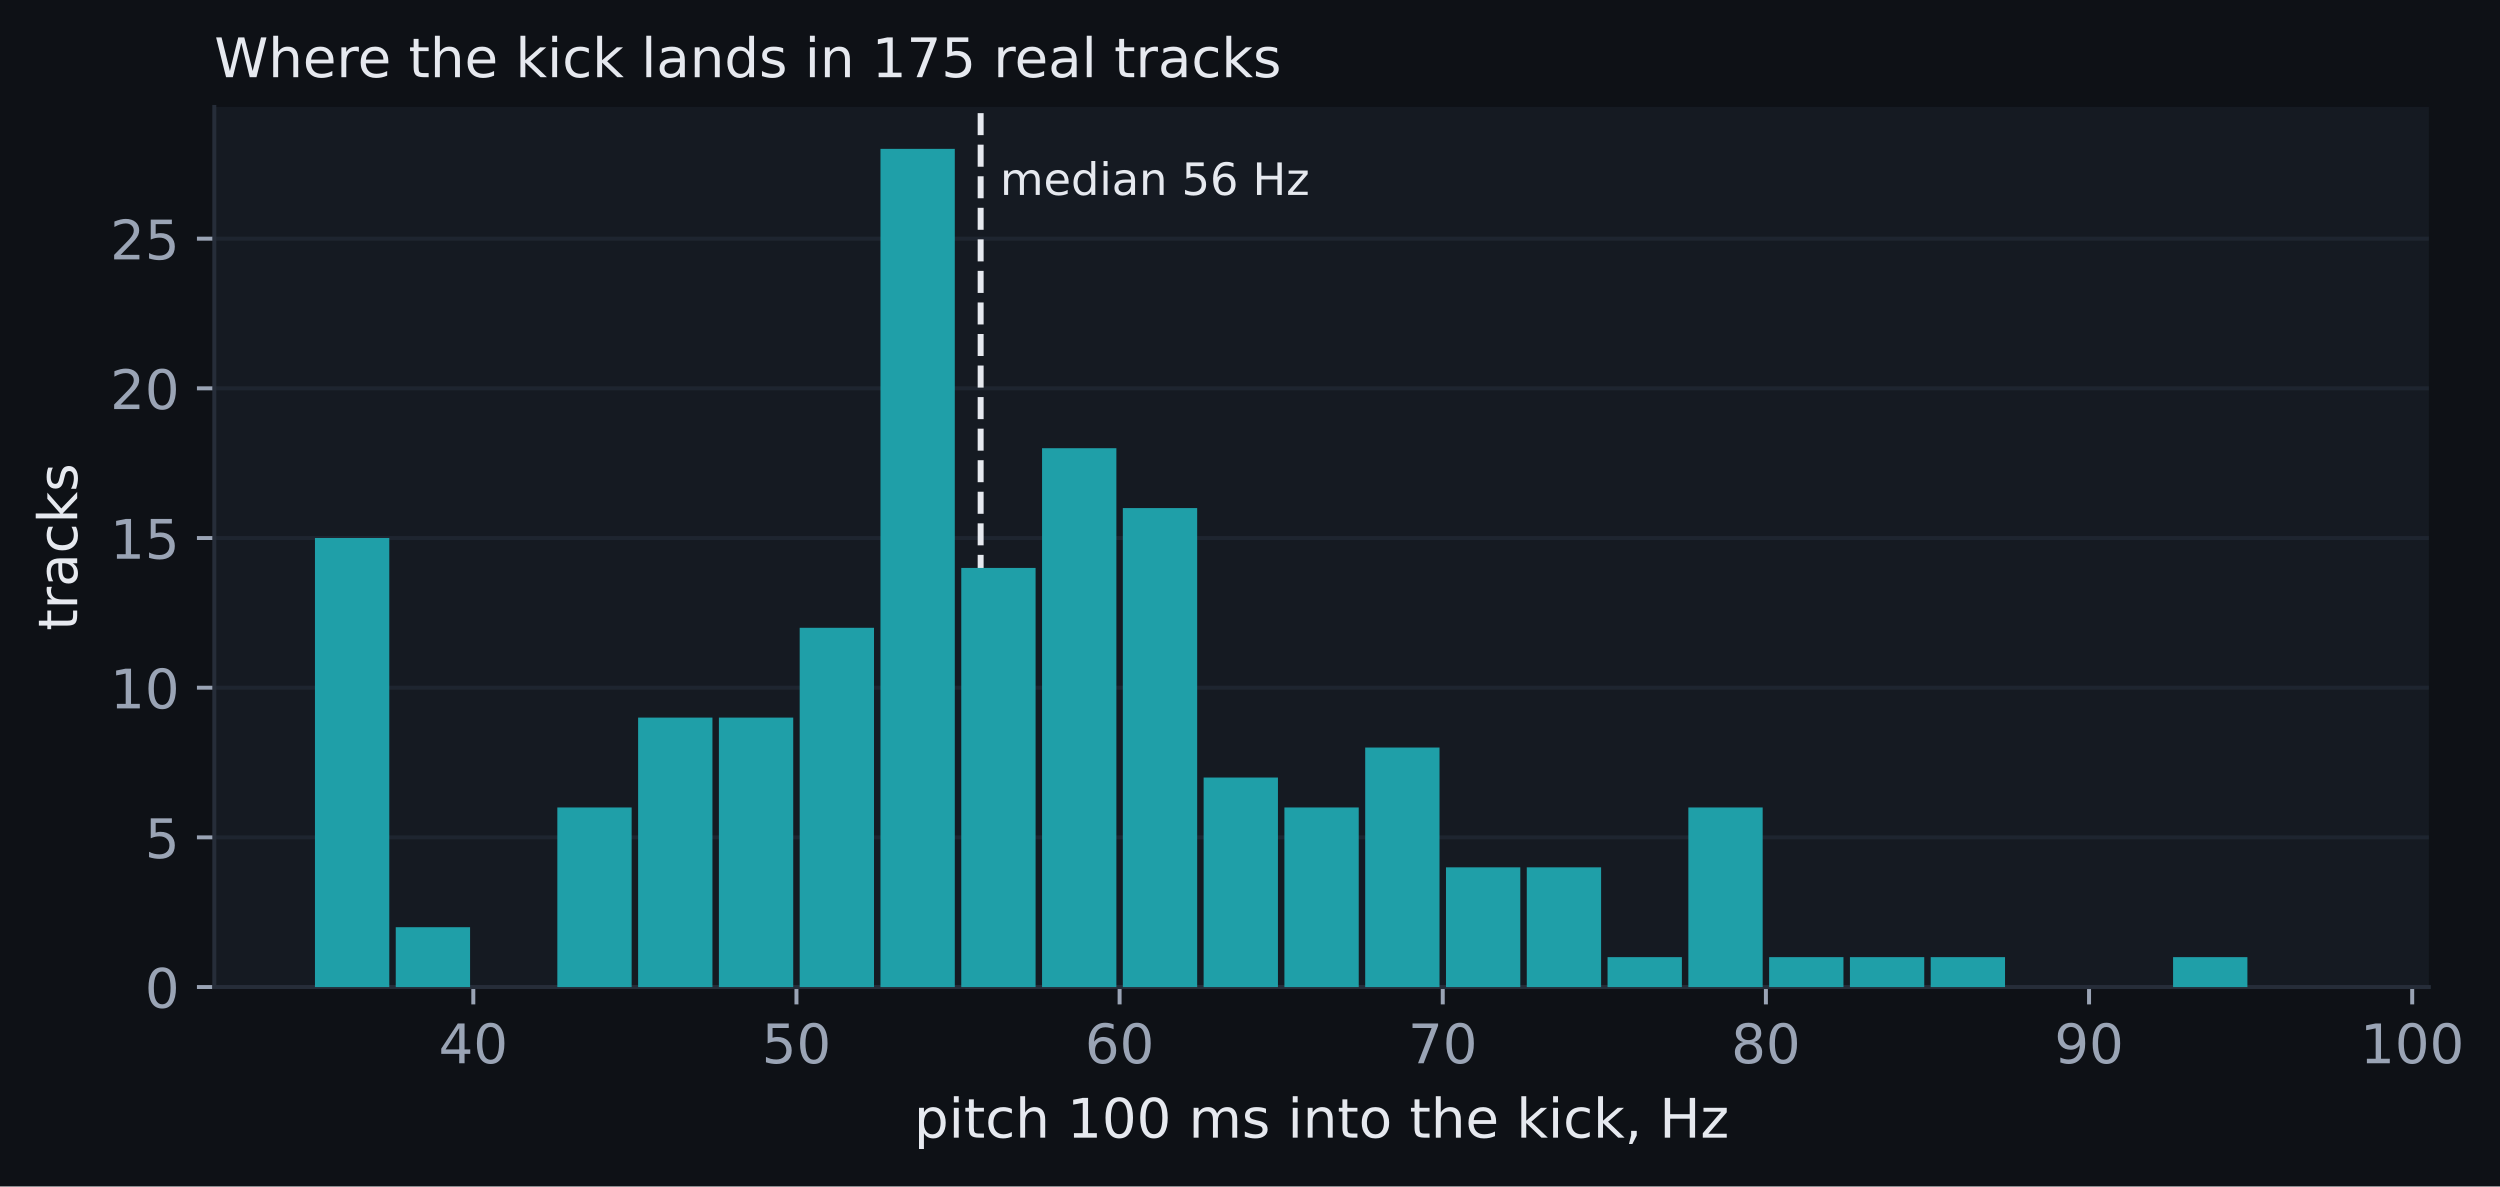
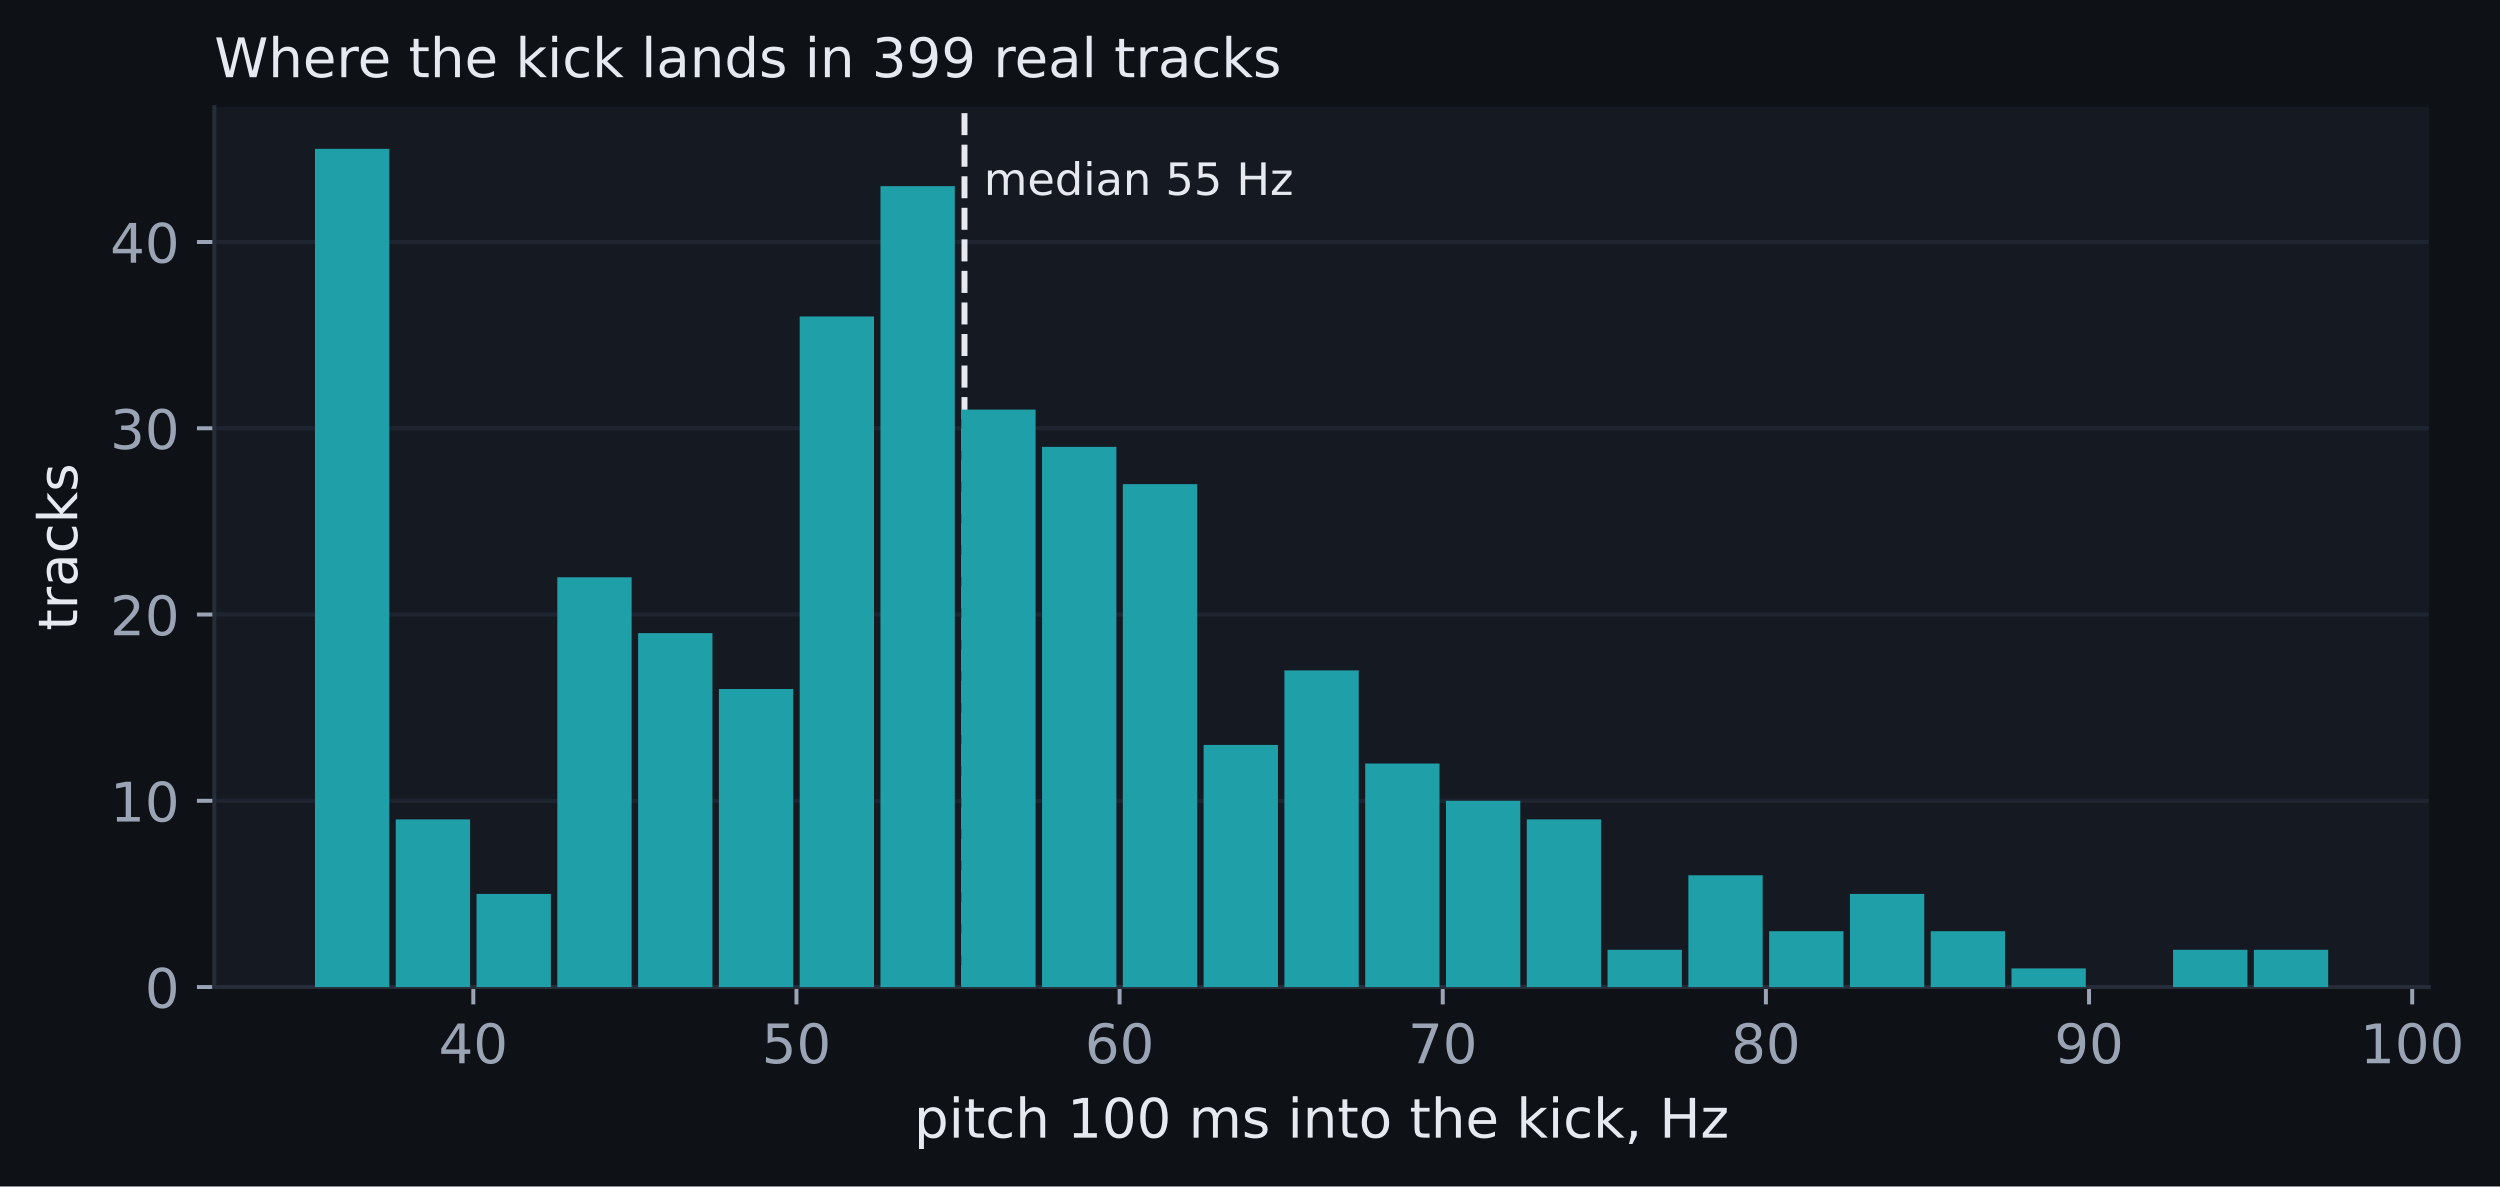
<svg xmlns="http://www.w3.org/2000/svg" xmlns:xlink="http://www.w3.org/1999/xlink" width="503.942pt" height="239.167pt" viewBox="0 0 503.942 239.167" version="1.1">
  <defs>
    <style type="text/css">*{stroke-linejoin: round; stroke-linecap: butt}</style>
  </defs>
  <g id="figure_1">
    <g id="patch_1">
      <path d="M 0 239.167  L 503.942 239.167  L 503.942 0  L 0 0  z " style="fill: #0e1116" />
    </g>
    <g id="axes_1">
      <g id="patch_2">
        <path d="M 43.198 198.966  L 489.598 198.966  L 489.598 21.558  L 43.198 21.558  z " style="fill: #151a22" />
      </g>
      <g id="matplotlib.axis_1">
        <g id="xtick_1">
          <g id="line2d_1">
            <defs>
-               <path id="m2fe161801b" d="M 0 0  L 0 3.5  " style="stroke: #9aa4b5; stroke-width: 0.8" />
+               <path id="m01d16d073d" d="M 0 0  L 0 3.5  " style="stroke: #9aa4b5; stroke-width: 0.8" />
            </defs>
            <g>
-               <use xlink:href="#m2fe161801b" x="95.408" y="198.966" style="fill: #9aa4b5; stroke: #9aa4b5; stroke-width: 0.8" />
+               <use xlink:href="#m01d16d073d" x="95.408" y="198.966" style="fill: #9aa4b5; stroke: #9aa4b5; stroke-width: 0.8" />
            </g>
          </g>
          <g id="text_1">
            <g style="fill: #9aa4b5" transform="translate(88.4088 214.3237) scale(0.11 -0.11)">
              <defs>
                <path id="DejaVuSans-17" d="M 2419 4116  L 825 1625  L 2419 1625  L 2419 4116  z M 2253 4666  L 3047 4666  L 3047 1625  L 3713 1625  L 3713 1100  L 3047 1100  L 3047 0  L 2419 0  L 2419 1100  L 313 1100  L 313 1709  L 2253 4666  z " transform="scale(0.015625)" />
                <path id="DejaVuSans-13" d="M 2034 4250  Q 1547 4250 1301 3770  Q 1056 3291 1056 2328  Q 1056 1369 1301 889  Q 1547 409 2034 409  Q 2525 409 2770 889  Q 3016 1369 3016 2328  Q 3016 3291 2770 3770  Q 2525 4250 2034 4250  z M 2034 4750  Q 2819 4750 3233 4129  Q 3647 3509 3647 2328  Q 3647 1150 3233 529  Q 2819 -91 2034 -91  Q 1250 -91 836 529  Q 422 1150 422 2328  Q 422 3509 836 4129  Q 1250 4750 2034 4750  z " transform="scale(0.015625)" />
              </defs>
              <use xlink:href="#DejaVuSans-17" />
              <use xlink:href="#DejaVuSans-13" transform="translate(63.625 0)" />
            </g>
          </g>
        </g>
        <g id="xtick_2">
          <g id="line2d_2">
            <g>
-               <use xlink:href="#m2fe161801b" x="160.547" y="198.966" style="fill: #9aa4b5; stroke: #9aa4b5; stroke-width: 0.8" />
+               <use xlink:href="#m01d16d073d" x="160.547" y="198.966" style="fill: #9aa4b5; stroke: #9aa4b5; stroke-width: 0.8" />
            </g>
          </g>
          <g id="text_2">
            <g style="fill: #9aa4b5" transform="translate(153.5482 214.3237) scale(0.11 -0.11)">
              <defs>
                <path id="DejaVuSans-18" d="M 691 4666  L 3169 4666  L 3169 4134  L 1269 4134  L 1269 2991  Q 1406 3038 1543 3061  Q 1681 3084 1819 3084  Q 2600 3084 3056 2656  Q 3513 2228 3513 1497  Q 3513 744 3044 326  Q 2575 -91 1722 -91  Q 1428 -91 1123 -41  Q 819 9 494 109  L 494 744  Q 775 591 1075 516  Q 1375 441 1709 441  Q 2250 441 2565 725  Q 2881 1009 2881 1497  Q 2881 1984 2565 2268  Q 2250 2553 1709 2553  Q 1456 2553 1204 2497  Q 953 2441 691 2322  L 691 4666  z " transform="scale(0.015625)" />
              </defs>
              <use xlink:href="#DejaVuSans-18" />
              <use xlink:href="#DejaVuSans-13" transform="translate(63.625 0)" />
            </g>
          </g>
        </g>
        <g id="xtick_3">
          <g id="line2d_3">
            <g>
-               <use xlink:href="#m2fe161801b" x="225.686" y="198.966" style="fill: #9aa4b5; stroke: #9aa4b5; stroke-width: 0.8" />
+               <use xlink:href="#m01d16d073d" x="225.686" y="198.966" style="fill: #9aa4b5; stroke: #9aa4b5; stroke-width: 0.8" />
            </g>
          </g>
          <g id="text_3">
            <g style="fill: #9aa4b5" transform="translate(218.6875 214.3237) scale(0.11 -0.11)">
              <defs>
                <path id="DejaVuSans-19" d="M 2113 2584  Q 1688 2584 1439 2293  Q 1191 2003 1191 1497  Q 1191 994 1439 701  Q 1688 409 2113 409  Q 2538 409 2786 701  Q 3034 994 3034 1497  Q 3034 2003 2786 2293  Q 2538 2584 2113 2584  z M 3366 4563  L 3366 3988  Q 3128 4100 2886 4159  Q 2644 4219 2406 4219  Q 1781 4219 1451 3797  Q 1122 3375 1075 2522  Q 1259 2794 1537 2939  Q 1816 3084 2150 3084  Q 2853 3084 3261 2657  Q 3669 2231 3669 1497  Q 3669 778 3244 343  Q 2819 -91 2113 -91  Q 1303 -91 875 529  Q 447 1150 447 2328  Q 447 3434 972 4092  Q 1497 4750 2381 4750  Q 2619 4750 2861 4703  Q 3103 4656 3366 4563  z " transform="scale(0.015625)" />
              </defs>
              <use xlink:href="#DejaVuSans-19" />
              <use xlink:href="#DejaVuSans-13" transform="translate(63.625 0)" />
            </g>
          </g>
        </g>
        <g id="xtick_4">
          <g id="line2d_4">
            <g>
-               <use xlink:href="#m2fe161801b" x="290.826" y="198.966" style="fill: #9aa4b5; stroke: #9aa4b5; stroke-width: 0.8" />
+               <use xlink:href="#m01d16d073d" x="290.826" y="198.966" style="fill: #9aa4b5; stroke: #9aa4b5; stroke-width: 0.8" />
            </g>
          </g>
          <g id="text_4">
            <g style="fill: #9aa4b5" transform="translate(283.8269 214.3237) scale(0.11 -0.11)">
              <defs>
                <path id="DejaVuSans-1a" d="M 525 4666  L 3525 4666  L 3525 4397  L 1831 0  L 1172 0  L 2766 4134  L 525 4134  L 525 4666  z " transform="scale(0.015625)" />
              </defs>
              <use xlink:href="#DejaVuSans-1a" />
              <use xlink:href="#DejaVuSans-13" transform="translate(63.625 0)" />
            </g>
          </g>
        </g>
        <g id="xtick_5">
          <g id="line2d_5">
            <g>
-               <use xlink:href="#m2fe161801b" x="355.965" y="198.966" style="fill: #9aa4b5; stroke: #9aa4b5; stroke-width: 0.8" />
+               <use xlink:href="#m01d16d073d" x="355.965" y="198.966" style="fill: #9aa4b5; stroke: #9aa4b5; stroke-width: 0.8" />
            </g>
          </g>
          <g id="text_5">
            <g style="fill: #9aa4b5" transform="translate(348.9662 214.3237) scale(0.11 -0.11)">
              <defs>
                <path id="DejaVuSans-1b" d="M 2034 2216  Q 1584 2216 1326 1975  Q 1069 1734 1069 1313  Q 1069 891 1326 650  Q 1584 409 2034 409  Q 2484 409 2743 651  Q 3003 894 3003 1313  Q 3003 1734 2745 1975  Q 2488 2216 2034 2216  z M 1403 2484  Q 997 2584 770 2862  Q 544 3141 544 3541  Q 544 4100 942 4425  Q 1341 4750 2034 4750  Q 2731 4750 3128 4425  Q 3525 4100 3525 3541  Q 3525 3141 3298 2862  Q 3072 2584 2669 2484  Q 3125 2378 3379 2068  Q 3634 1759 3634 1313  Q 3634 634 3220 271  Q 2806 -91 2034 -91  Q 1263 -91 848 271  Q 434 634 434 1313  Q 434 1759 690 2068  Q 947 2378 1403 2484  z M 1172 3481  Q 1172 3119 1398 2916  Q 1625 2713 2034 2713  Q 2441 2713 2670 2916  Q 2900 3119 2900 3481  Q 2900 3844 2670 4047  Q 2441 4250 2034 4250  Q 1625 4250 1398 4047  Q 1172 3844 1172 3481  z " transform="scale(0.015625)" />
              </defs>
              <use xlink:href="#DejaVuSans-1b" />
              <use xlink:href="#DejaVuSans-13" transform="translate(63.625 0)" />
            </g>
          </g>
        </g>
        <g id="xtick_6">
          <g id="line2d_6">
            <g>
-               <use xlink:href="#m2fe161801b" x="421.104" y="198.966" style="fill: #9aa4b5; stroke: #9aa4b5; stroke-width: 0.8" />
+               <use xlink:href="#m01d16d073d" x="421.104" y="198.966" style="fill: #9aa4b5; stroke: #9aa4b5; stroke-width: 0.8" />
            </g>
          </g>
          <g id="text_6">
            <g style="fill: #9aa4b5" transform="translate(414.1056 214.3237) scale(0.11 -0.11)">
              <defs>
                <path id="DejaVuSans-1c" d="M 703 97  L 703 672  Q 941 559 1184 500  Q 1428 441 1663 441  Q 2288 441 2617 861  Q 2947 1281 2994 2138  Q 2813 1869 2534 1725  Q 2256 1581 1919 1581  Q 1219 1581 811 2004  Q 403 2428 403 3163  Q 403 3881 828 4315  Q 1253 4750 1959 4750  Q 2769 4750 3195 4129  Q 3622 3509 3622 2328  Q 3622 1225 3098 567  Q 2575 -91 1691 -91  Q 1453 -91 1209 -44  Q 966 3 703 97  z M 1959 2075  Q 2384 2075 2632 2365  Q 2881 2656 2881 3163  Q 2881 3666 2632 3958  Q 2384 4250 1959 4250  Q 1534 4250 1286 3958  Q 1038 3666 1038 3163  Q 1038 2656 1286 2365  Q 1534 2075 1959 2075  z " transform="scale(0.015625)" />
              </defs>
              <use xlink:href="#DejaVuSans-1c" />
              <use xlink:href="#DejaVuSans-13" transform="translate(63.625 0)" />
            </g>
          </g>
        </g>
        <g id="xtick_7">
          <g id="line2d_7">
            <g>
-               <use xlink:href="#m2fe161801b" x="486.244" y="198.966" style="fill: #9aa4b5; stroke: #9aa4b5; stroke-width: 0.8" />
+               <use xlink:href="#m01d16d073d" x="486.244" y="198.966" style="fill: #9aa4b5; stroke: #9aa4b5; stroke-width: 0.8" />
            </g>
          </g>
          <g id="text_7">
            <g style="fill: #9aa4b5" transform="translate(475.7456 214.3237) scale(0.11 -0.11)">
              <defs>
                <path id="DejaVuSans-14" d="M 794 531  L 1825 531  L 1825 4091  L 703 3866  L 703 4441  L 1819 4666  L 2450 4666  L 2450 531  L 3481 531  L 3481 0  L 794 0  L 794 531  z " transform="scale(0.015625)" />
              </defs>
              <use xlink:href="#DejaVuSans-14" />
              <use xlink:href="#DejaVuSans-13" transform="translate(63.625 0)" />
              <use xlink:href="#DejaVuSans-13" transform="translate(127.25 0)" />
            </g>
          </g>
        </g>
        <g id="text_8">
          <g style="fill: #e6e9ef" transform="translate(184.2507 229.3246) scale(0.11 -0.11)">
            <defs>
              <path id="DejaVuSans-53" d="M 1159 525  L 1159 -1331  L 581 -1331  L 581 3500  L 1159 3500  L 1159 2969  Q 1341 3281 1617 3432  Q 1894 3584 2278 3584  Q 2916 3584 3314 3078  Q 3713 2572 3713 1747  Q 3713 922 3314 415  Q 2916 -91 2278 -91  Q 1894 -91 1617 61  Q 1341 213 1159 525  z M 3116 1747  Q 3116 2381 2855 2742  Q 2594 3103 2138 3103  Q 1681 3103 1420 2742  Q 1159 2381 1159 1747  Q 1159 1113 1420 752  Q 1681 391 2138 391  Q 2594 391 2855 752  Q 3116 1113 3116 1747  z " transform="scale(0.015625)" />
              <path id="DejaVuSans-4c" d="M 603 3500  L 1178 3500  L 1178 0  L 603 0  L 603 3500  z M 603 4863  L 1178 4863  L 1178 4134  L 603 4134  L 603 4863  z " transform="scale(0.015625)" />
              <path id="DejaVuSans-57" d="M 1172 4494  L 1172 3500  L 2356 3500  L 2356 3053  L 1172 3053  L 1172 1153  Q 1172 725 1289 603  Q 1406 481 1766 481  L 2356 481  L 2356 0  L 1766 0  Q 1100 0 847 248  Q 594 497 594 1153  L 594 3053  L 172 3053  L 172 3500  L 594 3500  L 594 4494  L 1172 4494  z " transform="scale(0.015625)" />
              <path id="DejaVuSans-46" d="M 3122 3366  L 3122 2828  Q 2878 2963 2633 3030  Q 2388 3097 2138 3097  Q 1578 3097 1268 2742  Q 959 2388 959 1747  Q 959 1106 1268 751  Q 1578 397 2138 397  Q 2388 397 2633 464  Q 2878 531 3122 666  L 3122 134  Q 2881 22 2623 -34  Q 2366 -91 2075 -91  Q 1284 -91 818 406  Q 353 903 353 1747  Q 353 2603 823 3093  Q 1294 3584 2113 3584  Q 2378 3584 2631 3529  Q 2884 3475 3122 3366  z " transform="scale(0.015625)" />
              <path id="DejaVuSans-4b" d="M 3513 2113  L 3513 0  L 2938 0  L 2938 2094  Q 2938 2591 2744 2837  Q 2550 3084 2163 3084  Q 1697 3084 1428 2787  Q 1159 2491 1159 1978  L 1159 0  L 581 0  L 581 4863  L 1159 4863  L 1159 2956  Q 1366 3272 1645 3428  Q 1925 3584 2291 3584  Q 2894 3584 3203 3211  Q 3513 2838 3513 2113  z " transform="scale(0.015625)" />
              <path id="DejaVuSans-3" transform="scale(0.015625)" />
              <path id="DejaVuSans-50" d="M 3328 2828  Q 3544 3216 3844 3400  Q 4144 3584 4550 3584  Q 5097 3584 5394 3201  Q 5691 2819 5691 2113  L 5691 0  L 5113 0  L 5113 2094  Q 5113 2597 4934 2840  Q 4756 3084 4391 3084  Q 3944 3084 3684 2787  Q 3425 2491 3425 1978  L 3425 0  L 2847 0  L 2847 2094  Q 2847 2600 2669 2842  Q 2491 3084 2119 3084  Q 1678 3084 1418 2786  Q 1159 2488 1159 1978  L 1159 0  L 581 0  L 581 3500  L 1159 3500  L 1159 2956  Q 1356 3278 1631 3431  Q 1906 3584 2284 3584  Q 2666 3584 2933 3390  Q 3200 3197 3328 2828  z " transform="scale(0.015625)" />
              <path id="DejaVuSans-56" d="M 2834 3397  L 2834 2853  Q 2591 2978 2328 3040  Q 2066 3103 1784 3103  Q 1356 3103 1142 2972  Q 928 2841 928 2578  Q 928 2378 1081 2264  Q 1234 2150 1697 2047  L 1894 2003  Q 2506 1872 2764 1633  Q 3022 1394 3022 966  Q 3022 478 2636 193  Q 2250 -91 1575 -91  Q 1294 -91 989 -36  Q 684 19 347 128  L 347 722  Q 666 556 975 473  Q 1284 391 1588 391  Q 1994 391 2212 530  Q 2431 669 2431 922  Q 2431 1156 2273 1281  Q 2116 1406 1581 1522  L 1381 1569  Q 847 1681 609 1914  Q 372 2147 372 2553  Q 372 3047 722 3315  Q 1072 3584 1716 3584  Q 2034 3584 2315 3537  Q 2597 3491 2834 3397  z " transform="scale(0.015625)" />
              <path id="DejaVuSans-51" d="M 3513 2113  L 3513 0  L 2938 0  L 2938 2094  Q 2938 2591 2744 2837  Q 2550 3084 2163 3084  Q 1697 3084 1428 2787  Q 1159 2491 1159 1978  L 1159 0  L 581 0  L 581 3500  L 1159 3500  L 1159 2956  Q 1366 3272 1645 3428  Q 1925 3584 2291 3584  Q 2894 3584 3203 3211  Q 3513 2838 3513 2113  z " transform="scale(0.015625)" />
              <path id="DejaVuSans-52" d="M 1959 3097  Q 1497 3097 1228 2736  Q 959 2375 959 1747  Q 959 1119 1226 758  Q 1494 397 1959 397  Q 2419 397 2687 759  Q 2956 1122 2956 1747  Q 2956 2369 2687 2733  Q 2419 3097 1959 3097  z M 1959 3584  Q 2709 3584 3137 3096  Q 3566 2609 3566 1747  Q 3566 888 3137 398  Q 2709 -91 1959 -91  Q 1206 -91 779 398  Q 353 888 353 1747  Q 353 2609 779 3096  Q 1206 3584 1959 3584  z " transform="scale(0.015625)" />
              <path id="DejaVuSans-48" d="M 3597 1894  L 3597 1613  L 953 1613  Q 991 1019 1311 708  Q 1631 397 2203 397  Q 2534 397 2845 478  Q 3156 559 3463 722  L 3463 178  Q 3153 47 2828 -22  Q 2503 -91 2169 -91  Q 1331 -91 842 396  Q 353 884 353 1716  Q 353 2575 817 3079  Q 1281 3584 2069 3584  Q 2775 3584 3186 3129  Q 3597 2675 3597 1894  z M 3022 2063  Q 3016 2534 2758 2815  Q 2500 3097 2075 3097  Q 1594 3097 1305 2825  Q 1016 2553 972 2059  L 3022 2063  z " transform="scale(0.015625)" />
              <path id="DejaVuSans-4e" d="M 581 4863  L 1159 4863  L 1159 1991  L 2875 3500  L 3609 3500  L 1753 1863  L 3688 0  L 2938 0  L 1159 1709  L 1159 0  L 581 0  L 581 4863  z " transform="scale(0.015625)" />
              <path id="DejaVuSans-f" d="M 750 794  L 1409 794  L 1409 256  L 897 -744  L 494 -744  L 750 256  L 750 794  z " transform="scale(0.015625)" />
              <path id="DejaVuSans-2b" d="M 628 4666  L 1259 4666  L 1259 2753  L 3553 2753  L 3553 4666  L 4184 4666  L 4184 0  L 3553 0  L 3553 2222  L 1259 2222  L 1259 0  L 628 0  L 628 4666  z " transform="scale(0.015625)" />
              <path id="DejaVuSans-5d" d="M 353 3500  L 3084 3500  L 3084 2975  L 922 459  L 3084 459  L 3084 0  L 275 0  L 275 525  L 2438 3041  L 353 3041  L 353 3500  z " transform="scale(0.015625)" />
            </defs>
            <use xlink:href="#DejaVuSans-53" />
            <use xlink:href="#DejaVuSans-4c" transform="translate(63.48438 0)" />
            <use xlink:href="#DejaVuSans-57" transform="translate(91.26562 0)" />
            <use xlink:href="#DejaVuSans-46" transform="translate(130.4688 0)" />
            <use xlink:href="#DejaVuSans-4b" transform="translate(185.4531 0)" />
            <use xlink:href="#DejaVuSans-3" transform="translate(248.8281 0)" />
            <use xlink:href="#DejaVuSans-14" transform="translate(280.6094 0)" />
            <use xlink:href="#DejaVuSans-13" transform="translate(344.2344 0)" />
            <use xlink:href="#DejaVuSans-13" transform="translate(407.8594 0)" />
            <use xlink:href="#DejaVuSans-3" transform="translate(471.4844 0)" />
            <use xlink:href="#DejaVuSans-50" transform="translate(503.2656 0)" />
            <use xlink:href="#DejaVuSans-56" transform="translate(600.6719 0)" />
            <use xlink:href="#DejaVuSans-3" transform="translate(652.7656 0)" />
            <use xlink:href="#DejaVuSans-4c" transform="translate(684.5469 0)" />
            <use xlink:href="#DejaVuSans-51" transform="translate(712.3281 0)" />
            <use xlink:href="#DejaVuSans-57" transform="translate(775.7031 0)" />
            <use xlink:href="#DejaVuSans-52" transform="translate(814.9062 0)" />
            <use xlink:href="#DejaVuSans-3" transform="translate(876.0938 0)" />
            <use xlink:href="#DejaVuSans-57" transform="translate(907.875 0)" />
            <use xlink:href="#DejaVuSans-4b" transform="translate(947.0781 0)" />
            <use xlink:href="#DejaVuSans-48" transform="translate(1010.453 0)" />
            <use xlink:href="#DejaVuSans-3" transform="translate(1071.984 0)" />
            <use xlink:href="#DejaVuSans-4e" transform="translate(1103.766 0)" />
            <use xlink:href="#DejaVuSans-4c" transform="translate(1161.672 0)" />
            <use xlink:href="#DejaVuSans-46" transform="translate(1189.453 0)" />
            <use xlink:href="#DejaVuSans-4e" transform="translate(1244.438 0)" />
            <use xlink:href="#DejaVuSans-f" transform="translate(1302.344 0)" />
            <use xlink:href="#DejaVuSans-3" transform="translate(1334.125 0)" />
            <use xlink:href="#DejaVuSans-2b" transform="translate(1365.906 0)" />
            <use xlink:href="#DejaVuSans-5d" transform="translate(1441.109 0)" />
          </g>
        </g>
      </g>
      <g id="matplotlib.axis_2">
        <g id="ytick_1">
          <g id="line2d_8">
-             <path d="M 43.198 198.966  L 489.598 198.966  " clip-path="url(#pf2249d6b51)" style="fill: none; stroke: #262d39; stroke-opacity: 0.6; stroke-width: 0.8; stroke-linecap: square" />
+             <path d="M 43.198 198.966  L 489.598 198.966  " clip-path="url(#p884775f65f)" style="fill: none; stroke: #262d39; stroke-opacity: 0.6; stroke-width: 0.8; stroke-linecap: square" />
          </g>
          <g id="line2d_9">
            <defs>
-               <path id="madacf8c554" d="M 0 0  L -3.5 0  " style="stroke: #9aa4b5; stroke-width: 0.8" />
+               <path id="m5dcefb93ef" d="M 0 0  L -3.5 0  " style="stroke: #9aa4b5; stroke-width: 0.8" />
            </defs>
            <g>
-               <use xlink:href="#madacf8c554" x="43.198" y="198.966" style="fill: #9aa4b5; stroke: #9aa4b5; stroke-width: 0.8" />
+               <use xlink:href="#m5dcefb93ef" x="43.198" y="198.966" style="fill: #9aa4b5; stroke: #9aa4b5; stroke-width: 0.8" />
            </g>
          </g>
          <g id="text_9">
            <g style="fill: #9aa4b5" transform="translate(29.19961 203.145) scale(0.11 -0.11)">
              <use xlink:href="#DejaVuSans-13" />
            </g>
          </g>
        </g>
        <g id="ytick_2">
          <g id="line2d_10">
-             <path d="M 43.198 168.795  L 489.598 168.795  " clip-path="url(#pf2249d6b51)" style="fill: none; stroke: #262d39; stroke-opacity: 0.6; stroke-width: 0.8; stroke-linecap: square" />
+             <path d="M 43.198 161.42  L 489.598 161.42  " clip-path="url(#p884775f65f)" style="fill: none; stroke: #262d39; stroke-opacity: 0.6; stroke-width: 0.8; stroke-linecap: square" />
          </g>
          <g id="line2d_11">
            <g>
-               <use xlink:href="#madacf8c554" x="43.198" y="168.795" style="fill: #9aa4b5; stroke: #9aa4b5; stroke-width: 0.8" />
+               <use xlink:href="#m5dcefb93ef" x="43.198" y="161.42" style="fill: #9aa4b5; stroke: #9aa4b5; stroke-width: 0.8" />
            </g>
          </g>
          <g id="text_10">
-             <g style="fill: #9aa4b5" transform="translate(29.19961 172.9736) scale(0.11 -0.11)">
-               <use xlink:href="#DejaVuSans-18" />
+             <g style="fill: #9aa4b5" transform="translate(22.20086 165.5983) scale(0.11 -0.11)">
+               <use xlink:href="#DejaVuSans-14" />
+               <use xlink:href="#DejaVuSans-13" transform="translate(63.625 0)" />
            </g>
          </g>
        </g>
        <g id="ytick_3">
          <g id="line2d_12">
-             <path d="M 43.198 138.623  L 489.598 138.623  " clip-path="url(#pf2249d6b51)" style="fill: none; stroke: #262d39; stroke-opacity: 0.6; stroke-width: 0.8; stroke-linecap: square" />
+             <path d="M 43.198 123.873  L 489.598 123.873  " clip-path="url(#p884775f65f)" style="fill: none; stroke: #262d39; stroke-opacity: 0.6; stroke-width: 0.8; stroke-linecap: square" />
          </g>
          <g id="line2d_13">
            <g>
-               <use xlink:href="#madacf8c554" x="43.198" y="138.623" style="fill: #9aa4b5; stroke: #9aa4b5; stroke-width: 0.8" />
+               <use xlink:href="#m5dcefb93ef" x="43.198" y="123.873" style="fill: #9aa4b5; stroke: #9aa4b5; stroke-width: 0.8" />
            </g>
          </g>
          <g id="text_11">
-             <g style="fill: #9aa4b5" transform="translate(22.20086 142.8021) scale(0.11 -0.11)">
-               <use xlink:href="#DejaVuSans-14" />
+             <g style="fill: #9aa4b5" transform="translate(22.20086 128.0517) scale(0.11 -0.11)">
+               <defs>
+                 <path id="DejaVuSans-15" d="M 1228 531  L 3431 531  L 3431 0  L 469 0  L 469 531  Q 828 903 1448 1529  Q 2069 2156 2228 2338  Q 2531 2678 2651 2914  Q 2772 3150 2772 3378  Q 2772 3750 2511 3984  Q 2250 4219 1831 4219  Q 1534 4219 1204 4116  Q 875 4013 500 3803  L 500 4441  Q 881 4594 1212 4672  Q 1544 4750 1819 4750  Q 2544 4750 2975 4387  Q 3406 4025 3406 3419  Q 3406 3131 3298 2873  Q 3191 2616 2906 2266  Q 2828 2175 2409 1742  Q 1991 1309 1228 531  z " transform="scale(0.015625)" />
+               </defs>
+               <use xlink:href="#DejaVuSans-15" />
              <use xlink:href="#DejaVuSans-13" transform="translate(63.625 0)" />
            </g>
          </g>
        </g>
        <g id="ytick_4">
          <g id="line2d_14">
-             <path d="M 43.198 108.452  L 489.598 108.452  " clip-path="url(#pf2249d6b51)" style="fill: none; stroke: #262d39; stroke-opacity: 0.6; stroke-width: 0.8; stroke-linecap: square" />
+             <path d="M 43.198 86.326  L 489.598 86.326  " clip-path="url(#p884775f65f)" style="fill: none; stroke: #262d39; stroke-opacity: 0.6; stroke-width: 0.8; stroke-linecap: square" />
          </g>
          <g id="line2d_15">
            <g>
-               <use xlink:href="#madacf8c554" x="43.198" y="108.452" style="fill: #9aa4b5; stroke: #9aa4b5; stroke-width: 0.8" />
+               <use xlink:href="#m5dcefb93ef" x="43.198" y="86.326" style="fill: #9aa4b5; stroke: #9aa4b5; stroke-width: 0.8" />
            </g>
          </g>
          <g id="text_12">
-             <g style="fill: #9aa4b5" transform="translate(22.20086 112.6307) scale(0.11 -0.11)">
-               <use xlink:href="#DejaVuSans-14" />
-               <use xlink:href="#DejaVuSans-18" transform="translate(63.625 0)" />
+             <g style="fill: #9aa4b5" transform="translate(22.20086 90.50499) scale(0.11 -0.11)">
+               <defs>
+                 <path id="DejaVuSans-16" d="M 2597 2516  Q 3050 2419 3304 2112  Q 3559 1806 3559 1356  Q 3559 666 3084 287  Q 2609 -91 1734 -91  Q 1441 -91 1130 -33  Q 819 25 488 141  L 488 750  Q 750 597 1062 519  Q 1375 441 1716 441  Q 2309 441 2620 675  Q 2931 909 2931 1356  Q 2931 1769 2642 2001  Q 2353 2234 1838 2234  L 1294 2234  L 1294 2753  L 1863 2753  Q 2328 2753 2575 2939  Q 2822 3125 2822 3475  Q 2822 3834 2567 4026  Q 2313 4219 1838 4219  Q 1578 4219 1281 4162  Q 984 4106 628 3988  L 628 4550  Q 988 4650 1302 4700  Q 1616 4750 1894 4750  Q 2613 4750 3031 4423  Q 3450 4097 3450 3541  Q 3450 3153 3228 2886  Q 3006 2619 2597 2516  z " transform="scale(0.015625)" />
+               </defs>
+               <use xlink:href="#DejaVuSans-16" />
+               <use xlink:href="#DejaVuSans-13" transform="translate(63.625 0)" />
            </g>
          </g>
        </g>
        <g id="ytick_5">
          <g id="line2d_16">
-             <path d="M 43.198 78.281  L 489.598 78.281  " clip-path="url(#pf2249d6b51)" style="fill: none; stroke: #262d39; stroke-opacity: 0.6; stroke-width: 0.8; stroke-linecap: square" />
+             <path d="M 43.198 48.78  L 489.598 48.78  " clip-path="url(#p884775f65f)" style="fill: none; stroke: #262d39; stroke-opacity: 0.6; stroke-width: 0.8; stroke-linecap: square" />
          </g>
          <g id="line2d_17">
            <g>
-               <use xlink:href="#madacf8c554" x="43.198" y="78.281" style="fill: #9aa4b5; stroke: #9aa4b5; stroke-width: 0.8" />
+               <use xlink:href="#m5dcefb93ef" x="43.198" y="48.78" style="fill: #9aa4b5; stroke: #9aa4b5; stroke-width: 0.8" />
            </g>
          </g>
          <g id="text_13">
-             <g style="fill: #9aa4b5" transform="translate(22.20086 82.45928) scale(0.11 -0.11)">
-               <defs>
-                 <path id="DejaVuSans-15" d="M 1228 531  L 3431 531  L 3431 0  L 469 0  L 469 531  Q 828 903 1448 1529  Q 2069 2156 2228 2338  Q 2531 2678 2651 2914  Q 2772 3150 2772 3378  Q 2772 3750 2511 3984  Q 2250 4219 1831 4219  Q 1534 4219 1204 4116  Q 875 4013 500 3803  L 500 4441  Q 881 4594 1212 4672  Q 1544 4750 1819 4750  Q 2544 4750 2975 4387  Q 3406 4025 3406 3419  Q 3406 3131 3298 2873  Q 3191 2616 2906 2266  Q 2828 2175 2409 1742  Q 1991 1309 1228 531  z " transform="scale(0.015625)" />
-               </defs>
-               <use xlink:href="#DejaVuSans-15" />
-               <use xlink:href="#DejaVuSans-13" transform="translate(63.625 0)" />
-             </g>
-           </g>
-         </g>
-         <g id="ytick_6">
-           <g id="line2d_18">
-             <path d="M 43.198 48.109  L 489.598 48.109  " clip-path="url(#pf2249d6b51)" style="fill: none; stroke: #262d39; stroke-opacity: 0.6; stroke-width: 0.8; stroke-linecap: square" />
-           </g>
-           <g id="line2d_19">
-             <g>
-               <use xlink:href="#madacf8c554" x="43.198" y="48.109" style="fill: #9aa4b5; stroke: #9aa4b5; stroke-width: 0.8" />
-             </g>
-           </g>
-           <g id="text_14">
-             <g style="fill: #9aa4b5" transform="translate(22.20086 52.28785) scale(0.11 -0.11)">
-               <use xlink:href="#DejaVuSans-15" />
-               <use xlink:href="#DejaVuSans-18" transform="translate(63.625 0)" />
-             </g>
-           </g>
-         </g>
-         <g id="text_15">
+             <g style="fill: #9aa4b5" transform="translate(22.20086 52.95833) scale(0.11 -0.11)">
+               <use xlink:href="#DejaVuSans-17" />
+               <use xlink:href="#DejaVuSans-13" transform="translate(63.625 0)" />
+             </g>
+           </g>
+         </g>
+         <g id="text_14">
          <g style="fill: #e6e9ef" transform="translate(15.55828 127.1241) rotate(-90) scale(0.11 -0.11)">
            <defs>
              <path id="DejaVuSans-55" d="M 2631 2963  Q 2534 3019 2420 3045  Q 2306 3072 2169 3072  Q 1681 3072 1420 2755  Q 1159 2438 1159 1844  L 1159 0  L 581 0  L 581 3500  L 1159 3500  L 1159 2956  Q 1341 3275 1631 3429  Q 1922 3584 2338 3584  Q 2397 3584 2469 3576  Q 2541 3569 2628 3553  L 2631 2963  z " transform="scale(0.015625)" />
              <path id="DejaVuSans-44" d="M 2194 1759  Q 1497 1759 1228 1600  Q 959 1441 959 1056  Q 959 750 1161 570  Q 1363 391 1709 391  Q 2188 391 2477 730  Q 2766 1069 2766 1631  L 2766 1759  L 2194 1759  z M 3341 1997  L 3341 0  L 2766 0  L 2766 531  Q 2569 213 2275 61  Q 1981 -91 1556 -91  Q 1019 -91 701 211  Q 384 513 384 1019  Q 384 1609 779 1909  Q 1175 2209 1959 2209  L 2766 2209  L 2766 2266  Q 2766 2663 2505 2880  Q 2244 3097 1772 3097  Q 1472 3097 1187 3025  Q 903 2953 641 2809  L 641 3341  Q 956 3463 1253 3523  Q 1550 3584 1831 3584  Q 2591 3584 2966 3190  Q 3341 2797 3341 1997  z " transform="scale(0.015625)" />
            </defs>
            <use xlink:href="#DejaVuSans-57" />
            <use xlink:href="#DejaVuSans-55" transform="translate(39.20312 0)" />
            <use xlink:href="#DejaVuSans-44" transform="translate(80.3125 0)" />
            <use xlink:href="#DejaVuSans-46" transform="translate(141.5938 0)" />
            <use xlink:href="#DejaVuSans-4e" transform="translate(196.5781 0)" />
            <use xlink:href="#DejaVuSans-56" transform="translate(254.4844 0)" />
          </g>
        </g>
      </g>
-       <g id="line2d_20">
-         <path d="M 197.676 198.966  L 197.676 21.558  " clip-path="url(#pf2249d6b51)" style="fill: none; stroke-dasharray: 4.44,1.92; stroke-dashoffset: 0; stroke: #e6e9ef; stroke-width: 1.2" />
+       <g id="line2d_18">
+         <path d="M 194.419 198.966  L 194.419 21.558  " clip-path="url(#p884775f65f)" style="fill: none; stroke-dasharray: 4.44,1.92; stroke-dashoffset: 0; stroke: #e6e9ef; stroke-width: 1.2" />
      </g>
      <g id="patch_3">
        <path d="M 43.198 198.966  L 43.198 21.558  " style="fill: none; stroke: #262d39; stroke-width: 0.8; stroke-linejoin: miter; stroke-linecap: square" />
      </g>
      <g id="patch_4">
        <path d="M 43.198 198.966  L 489.598 198.966  " style="fill: none; stroke: #262d39; stroke-width: 0.8; stroke-linejoin: miter; stroke-linecap: square" />
      </g>
      <g id="patch_5">
-         <path d="M 63.489 198.966  L 78.471 198.966  L 78.471 108.452  L 63.489 108.452  z " clip-path="url(#pf2249d6b51)" style="fill: #1f9fa8" />
+         <path d="M 63.489 198.966  L 78.471 198.966  L 78.471 30.006  L 63.489 30.006  z " clip-path="url(#p884775f65f)" style="fill: #1f9fa8" />
      </g>
      <g id="patch_6">
-         <path d="M 79.774 198.966  L 94.756 198.966  L 94.756 186.898  L 79.774 186.898  z " clip-path="url(#pf2249d6b51)" style="fill: #1f9fa8" />
+         <path d="M 79.774 198.966  L 94.756 198.966  L 94.756 165.174  L 79.774 165.174  z " clip-path="url(#p884775f65f)" style="fill: #1f9fa8" />
      </g>
      <g id="patch_7">
-         <path d="M 96.059 198.966  L 111.041 198.966  L 111.041 198.966  L 96.059 198.966  z " clip-path="url(#pf2249d6b51)" style="fill: #1f9fa8" />
+         <path d="M 96.059 198.966  L 111.041 198.966  L 111.041 180.193  L 96.059 180.193  z " clip-path="url(#p884775f65f)" style="fill: #1f9fa8" />
      </g>
      <g id="patch_8">
-         <path d="M 112.344 198.966  L 127.326 198.966  L 127.326 162.761  L 112.344 162.761  z " clip-path="url(#pf2249d6b51)" style="fill: #1f9fa8" />
+         <path d="M 112.344 198.966  L 127.326 198.966  L 127.326 116.364  L 112.344 116.364  z " clip-path="url(#p884775f65f)" style="fill: #1f9fa8" />
      </g>
      <g id="patch_9">
-         <path d="M 128.629 198.966  L 143.611 198.966  L 143.611 144.658  L 128.629 144.658  z " clip-path="url(#pf2249d6b51)" style="fill: #1f9fa8" />
+         <path d="M 128.629 198.966  L 143.611 198.966  L 143.611 127.628  L 128.629 127.628  z " clip-path="url(#p884775f65f)" style="fill: #1f9fa8" />
      </g>
      <g id="patch_10">
-         <path d="M 144.913 198.966  L 159.896 198.966  L 159.896 144.658  L 144.913 144.658  z " clip-path="url(#pf2249d6b51)" style="fill: #1f9fa8" />
+         <path d="M 144.913 198.966  L 159.896 198.966  L 159.896 138.892  L 144.913 138.892  z " clip-path="url(#p884775f65f)" style="fill: #1f9fa8" />
      </g>
      <g id="patch_11">
-         <path d="M 161.198 198.966  L 176.18 198.966  L 176.18 126.555  L 161.198 126.555  z " clip-path="url(#pf2249d6b51)" style="fill: #1f9fa8" />
+         <path d="M 161.198 198.966  L 176.18 198.966  L 176.18 63.798  L 161.198 63.798  z " clip-path="url(#p884775f65f)" style="fill: #1f9fa8" />
      </g>
      <g id="patch_12">
-         <path d="M 177.483 198.966  L 192.465 198.966  L 192.465 30.006  L 177.483 30.006  z " clip-path="url(#pf2249d6b51)" style="fill: #1f9fa8" />
+         <path d="M 177.483 198.966  L 192.465 198.966  L 192.465 37.516  L 177.483 37.516  z " clip-path="url(#p884775f65f)" style="fill: #1f9fa8" />
      </g>
      <g id="patch_13">
-         <path d="M 193.768 198.966  L 208.75 198.966  L 208.75 114.486  L 193.768 114.486  z " clip-path="url(#pf2249d6b51)" style="fill: #1f9fa8" />
+         <path d="M 193.768 198.966  L 208.75 198.966  L 208.75 82.572  L 193.768 82.572  z " clip-path="url(#p884775f65f)" style="fill: #1f9fa8" />
      </g>
      <g id="patch_14">
-         <path d="M 210.053 198.966  L 225.035 198.966  L 225.035 90.349  L 210.053 90.349  z " clip-path="url(#pf2249d6b51)" style="fill: #1f9fa8" />
+         <path d="M 210.053 198.966  L 225.035 198.966  L 225.035 90.081  L 210.053 90.081  z " clip-path="url(#p884775f65f)" style="fill: #1f9fa8" />
      </g>
      <g id="patch_15">
-         <path d="M 226.338 198.966  L 241.32 198.966  L 241.32 102.418  L 226.338 102.418  z " clip-path="url(#pf2249d6b51)" style="fill: #1f9fa8" />
+         <path d="M 226.338 198.966  L 241.32 198.966  L 241.32 97.59  L 226.338 97.59  z " clip-path="url(#p884775f65f)" style="fill: #1f9fa8" />
      </g>
      <g id="patch_16">
-         <path d="M 242.622 198.966  L 257.605 198.966  L 257.605 156.726  L 242.622 156.726  z " clip-path="url(#pf2249d6b51)" style="fill: #1f9fa8" />
+         <path d="M 242.622 198.966  L 257.605 198.966  L 257.605 150.156  L 242.622 150.156  z " clip-path="url(#p884775f65f)" style="fill: #1f9fa8" />
      </g>
      <g id="patch_17">
-         <path d="M 258.907 198.966  L 273.889 198.966  L 273.889 162.761  L 258.907 162.761  z " clip-path="url(#pf2249d6b51)" style="fill: #1f9fa8" />
+         <path d="M 258.907 198.966  L 273.889 198.966  L 273.889 135.137  L 258.907 135.137  z " clip-path="url(#p884775f65f)" style="fill: #1f9fa8" />
      </g>
      <g id="patch_18">
-         <path d="M 275.192 198.966  L 290.174 198.966  L 290.174 150.692  L 275.192 150.692  z " clip-path="url(#pf2249d6b51)" style="fill: #1f9fa8" />
+         <path d="M 275.192 198.966  L 290.174 198.966  L 290.174 153.91  L 275.192 153.91  z " clip-path="url(#p884775f65f)" style="fill: #1f9fa8" />
      </g>
      <g id="patch_19">
-         <path d="M 291.477 198.966  L 306.459 198.966  L 306.459 174.829  L 291.477 174.829  z " clip-path="url(#pf2249d6b51)" style="fill: #1f9fa8" />
+         <path d="M 291.477 198.966  L 306.459 198.966  L 306.459 161.42  L 291.477 161.42  z " clip-path="url(#p884775f65f)" style="fill: #1f9fa8" />
      </g>
      <g id="patch_20">
-         <path d="M 307.762 198.966  L 322.744 198.966  L 322.744 174.829  L 307.762 174.829  z " clip-path="url(#pf2249d6b51)" style="fill: #1f9fa8" />
+         <path d="M 307.762 198.966  L 322.744 198.966  L 322.744 165.174  L 307.762 165.174  z " clip-path="url(#p884775f65f)" style="fill: #1f9fa8" />
      </g>
      <g id="patch_21">
-         <path d="M 324.047 198.966  L 339.029 198.966  L 339.029 192.932  L 324.047 192.932  z " clip-path="url(#pf2249d6b51)" style="fill: #1f9fa8" />
+         <path d="M 324.047 198.966  L 339.029 198.966  L 339.029 191.457  L 324.047 191.457  z " clip-path="url(#p884775f65f)" style="fill: #1f9fa8" />
      </g>
      <g id="patch_22">
-         <path d="M 340.332 198.966  L 355.314 198.966  L 355.314 162.761  L 340.332 162.761  z " clip-path="url(#pf2249d6b51)" style="fill: #1f9fa8" />
+         <path d="M 340.332 198.966  L 355.314 198.966  L 355.314 176.438  L 340.332 176.438  z " clip-path="url(#p884775f65f)" style="fill: #1f9fa8" />
      </g>
      <g id="patch_23">
-         <path d="M 356.616 198.966  L 371.598 198.966  L 371.598 192.932  L 356.616 192.932  z " clip-path="url(#pf2249d6b51)" style="fill: #1f9fa8" />
+         <path d="M 356.616 198.966  L 371.598 198.966  L 371.598 187.702  L 356.616 187.702  z " clip-path="url(#p884775f65f)" style="fill: #1f9fa8" />
      </g>
      <g id="patch_24">
-         <path d="M 372.901 198.966  L 387.883 198.966  L 387.883 192.932  L 372.901 192.932  z " clip-path="url(#pf2249d6b51)" style="fill: #1f9fa8" />
+         <path d="M 372.901 198.966  L 387.883 198.966  L 387.883 180.193  L 372.901 180.193  z " clip-path="url(#p884775f65f)" style="fill: #1f9fa8" />
      </g>
      <g id="patch_25">
-         <path d="M 389.186 198.966  L 404.168 198.966  L 404.168 192.932  L 389.186 192.932  z " clip-path="url(#pf2249d6b51)" style="fill: #1f9fa8" />
+         <path d="M 389.186 198.966  L 404.168 198.966  L 404.168 187.702  L 389.186 187.702  z " clip-path="url(#p884775f65f)" style="fill: #1f9fa8" />
      </g>
      <g id="patch_26">
-         <path d="M 405.471 198.966  L 420.453 198.966  L 420.453 198.966  L 405.471 198.966  z " clip-path="url(#pf2249d6b51)" style="fill: #1f9fa8" />
+         <path d="M 405.471 198.966  L 420.453 198.966  L 420.453 195.212  L 405.471 195.212  z " clip-path="url(#p884775f65f)" style="fill: #1f9fa8" />
      </g>
      <g id="patch_27">
-         <path d="M 421.756 198.966  L 436.738 198.966  L 436.738 198.966  L 421.756 198.966  z " clip-path="url(#pf2249d6b51)" style="fill: #1f9fa8" />
+         <path d="M 421.756 198.966  L 436.738 198.966  L 436.738 198.966  L 421.756 198.966  z " clip-path="url(#p884775f65f)" style="fill: #1f9fa8" />
      </g>
      <g id="patch_28">
-         <path d="M 438.041 198.966  L 453.023 198.966  L 453.023 192.932  L 438.041 192.932  z " clip-path="url(#pf2249d6b51)" style="fill: #1f9fa8" />
+         <path d="M 438.041 198.966  L 453.023 198.966  L 453.023 191.457  L 438.041 191.457  z " clip-path="url(#p884775f65f)" style="fill: #1f9fa8" />
      </g>
      <g id="patch_29">
-         <path d="M 454.325 198.966  L 469.307 198.966  L 469.307 198.966  L 454.325 198.966  z " clip-path="url(#pf2249d6b51)" style="fill: #1f9fa8" />
-       </g>
-       <g id="text_16">
-         <g style="fill: #e6e9ef" transform="translate(201.5847 39.29908) scale(0.09 -0.09)">
+         <path d="M 454.325 198.966  L 469.307 198.966  L 469.307 191.457  L 454.325 191.457  z " clip-path="url(#p884775f65f)" style="fill: #1f9fa8" />
+       </g>
+       <g id="text_15">
+         <g style="fill: #e6e9ef" transform="translate(198.3277 39.29908) scale(0.09 -0.09)">
          <defs>
            <path id="DejaVuSans-47" d="M 2906 2969  L 2906 4863  L 3481 4863  L 3481 0  L 2906 0  L 2906 525  Q 2725 213 2448 61  Q 2172 -91 1784 -91  Q 1150 -91 751 415  Q 353 922 353 1747  Q 353 2572 751 3078  Q 1150 3584 1784 3584  Q 2172 3584 2448 3432  Q 2725 3281 2906 2969  z M 947 1747  Q 947 1113 1208 752  Q 1469 391 1925 391  Q 2381 391 2643 752  Q 2906 1113 2906 1747  Q 2906 2381 2643 2742  Q 2381 3103 1925 3103  Q 1469 3103 1208 2742  Q 947 2381 947 1747  z " transform="scale(0.015625)" />
          </defs>
          <use xlink:href="#DejaVuSans-50" />
          <use xlink:href="#DejaVuSans-48" transform="translate(97.40625 0)" />
          <use xlink:href="#DejaVuSans-47" transform="translate(158.9375 0)" />
          <use xlink:href="#DejaVuSans-4c" transform="translate(222.4219 0)" />
          <use xlink:href="#DejaVuSans-44" transform="translate(250.2031 0)" />
          <use xlink:href="#DejaVuSans-51" transform="translate(311.4844 0)" />
          <use xlink:href="#DejaVuSans-3" transform="translate(374.8594 0)" />
          <use xlink:href="#DejaVuSans-18" transform="translate(406.6406 0)" />
-           <use xlink:href="#DejaVuSans-19" transform="translate(470.2656 0)" />
+           <use xlink:href="#DejaVuSans-18" transform="translate(470.2656 0)" />
          <use xlink:href="#DejaVuSans-3" transform="translate(533.8906 0)" />
          <use xlink:href="#DejaVuSans-2b" transform="translate(565.6719 0)" />
          <use xlink:href="#DejaVuSans-5d" transform="translate(640.875 0)" />
        </g>
      </g>
-       <g id="text_17">
+       <g id="text_16">
        <g style="fill: #e6e9ef" transform="translate(43.19836 15.55828) scale(0.11 -0.11)">
          <defs>
            <path id="DejaVuSans-3a" d="M 213 4666  L 850 4666  L 1831 722  L 2809 4666  L 3519 4666  L 4500 722  L 5478 4666  L 6119 4666  L 4947 0  L 4153 0  L 3169 4050  L 2175 0  L 1381 0  L 213 4666  z " transform="scale(0.015625)" />
            <path id="DejaVuSans-4f" d="M 603 4863  L 1178 4863  L 1178 0  L 603 0  L 603 4863  z " transform="scale(0.015625)" />
          </defs>
          <use xlink:href="#DejaVuSans-3a" />
          <use xlink:href="#DejaVuSans-4b" transform="translate(98.875 0)" />
          <use xlink:href="#DejaVuSans-48" transform="translate(162.25 0)" />
          <use xlink:href="#DejaVuSans-55" transform="translate(223.7812 0)" />
          <use xlink:href="#DejaVuSans-48" transform="translate(262.6875 0)" />
          <use xlink:href="#DejaVuSans-3" transform="translate(324.2188 0)" />
          <use xlink:href="#DejaVuSans-57" transform="translate(356 0)" />
          <use xlink:href="#DejaVuSans-4b" transform="translate(395.2031 0)" />
          <use xlink:href="#DejaVuSans-48" transform="translate(458.5781 0)" />
          <use xlink:href="#DejaVuSans-3" transform="translate(520.1094 0)" />
          <use xlink:href="#DejaVuSans-4e" transform="translate(551.8906 0)" />
          <use xlink:href="#DejaVuSans-4c" transform="translate(609.7969 0)" />
          <use xlink:href="#DejaVuSans-46" transform="translate(637.5781 0)" />
          <use xlink:href="#DejaVuSans-4e" transform="translate(692.5625 0)" />
          <use xlink:href="#DejaVuSans-3" transform="translate(750.4688 0)" />
          <use xlink:href="#DejaVuSans-4f" transform="translate(782.25 0)" />
          <use xlink:href="#DejaVuSans-44" transform="translate(810.0312 0)" />
          <use xlink:href="#DejaVuSans-51" transform="translate(871.3125 0)" />
          <use xlink:href="#DejaVuSans-47" transform="translate(934.6875 0)" />
          <use xlink:href="#DejaVuSans-56" transform="translate(998.1719 0)" />
          <use xlink:href="#DejaVuSans-3" transform="translate(1050.266 0)" />
          <use xlink:href="#DejaVuSans-4c" transform="translate(1082.047 0)" />
          <use xlink:href="#DejaVuSans-51" transform="translate(1109.828 0)" />
          <use xlink:href="#DejaVuSans-3" transform="translate(1173.203 0)" />
-           <use xlink:href="#DejaVuSans-14" transform="translate(1204.984 0)" />
-           <use xlink:href="#DejaVuSans-1a" transform="translate(1268.609 0)" />
-           <use xlink:href="#DejaVuSans-18" transform="translate(1332.234 0)" />
+           <use xlink:href="#DejaVuSans-16" transform="translate(1204.984 0)" />
+           <use xlink:href="#DejaVuSans-1c" transform="translate(1268.609 0)" />
+           <use xlink:href="#DejaVuSans-1c" transform="translate(1332.234 0)" />
          <use xlink:href="#DejaVuSans-3" transform="translate(1395.859 0)" />
          <use xlink:href="#DejaVuSans-55" transform="translate(1427.641 0)" />
          <use xlink:href="#DejaVuSans-48" transform="translate(1466.547 0)" />
          <use xlink:href="#DejaVuSans-44" transform="translate(1528.078 0)" />
          <use xlink:href="#DejaVuSans-4f" transform="translate(1589.359 0)" />
          <use xlink:href="#DejaVuSans-3" transform="translate(1617.141 0)" />
          <use xlink:href="#DejaVuSans-57" transform="translate(1648.922 0)" />
          <use xlink:href="#DejaVuSans-55" transform="translate(1688.125 0)" />
          <use xlink:href="#DejaVuSans-44" transform="translate(1729.234 0)" />
          <use xlink:href="#DejaVuSans-46" transform="translate(1790.516 0)" />
          <use xlink:href="#DejaVuSans-4e" transform="translate(1845.5 0)" />
          <use xlink:href="#DejaVuSans-56" transform="translate(1903.406 0)" />
        </g>
      </g>
    </g>
  </g>
  <defs>
-     <clipPath id="pf2249d6b51">
+     <clipPath id="p884775f65f">
      <rect x="43.198" y="21.558" width="446.4" height="177.408" />
    </clipPath>
  </defs>
</svg>
